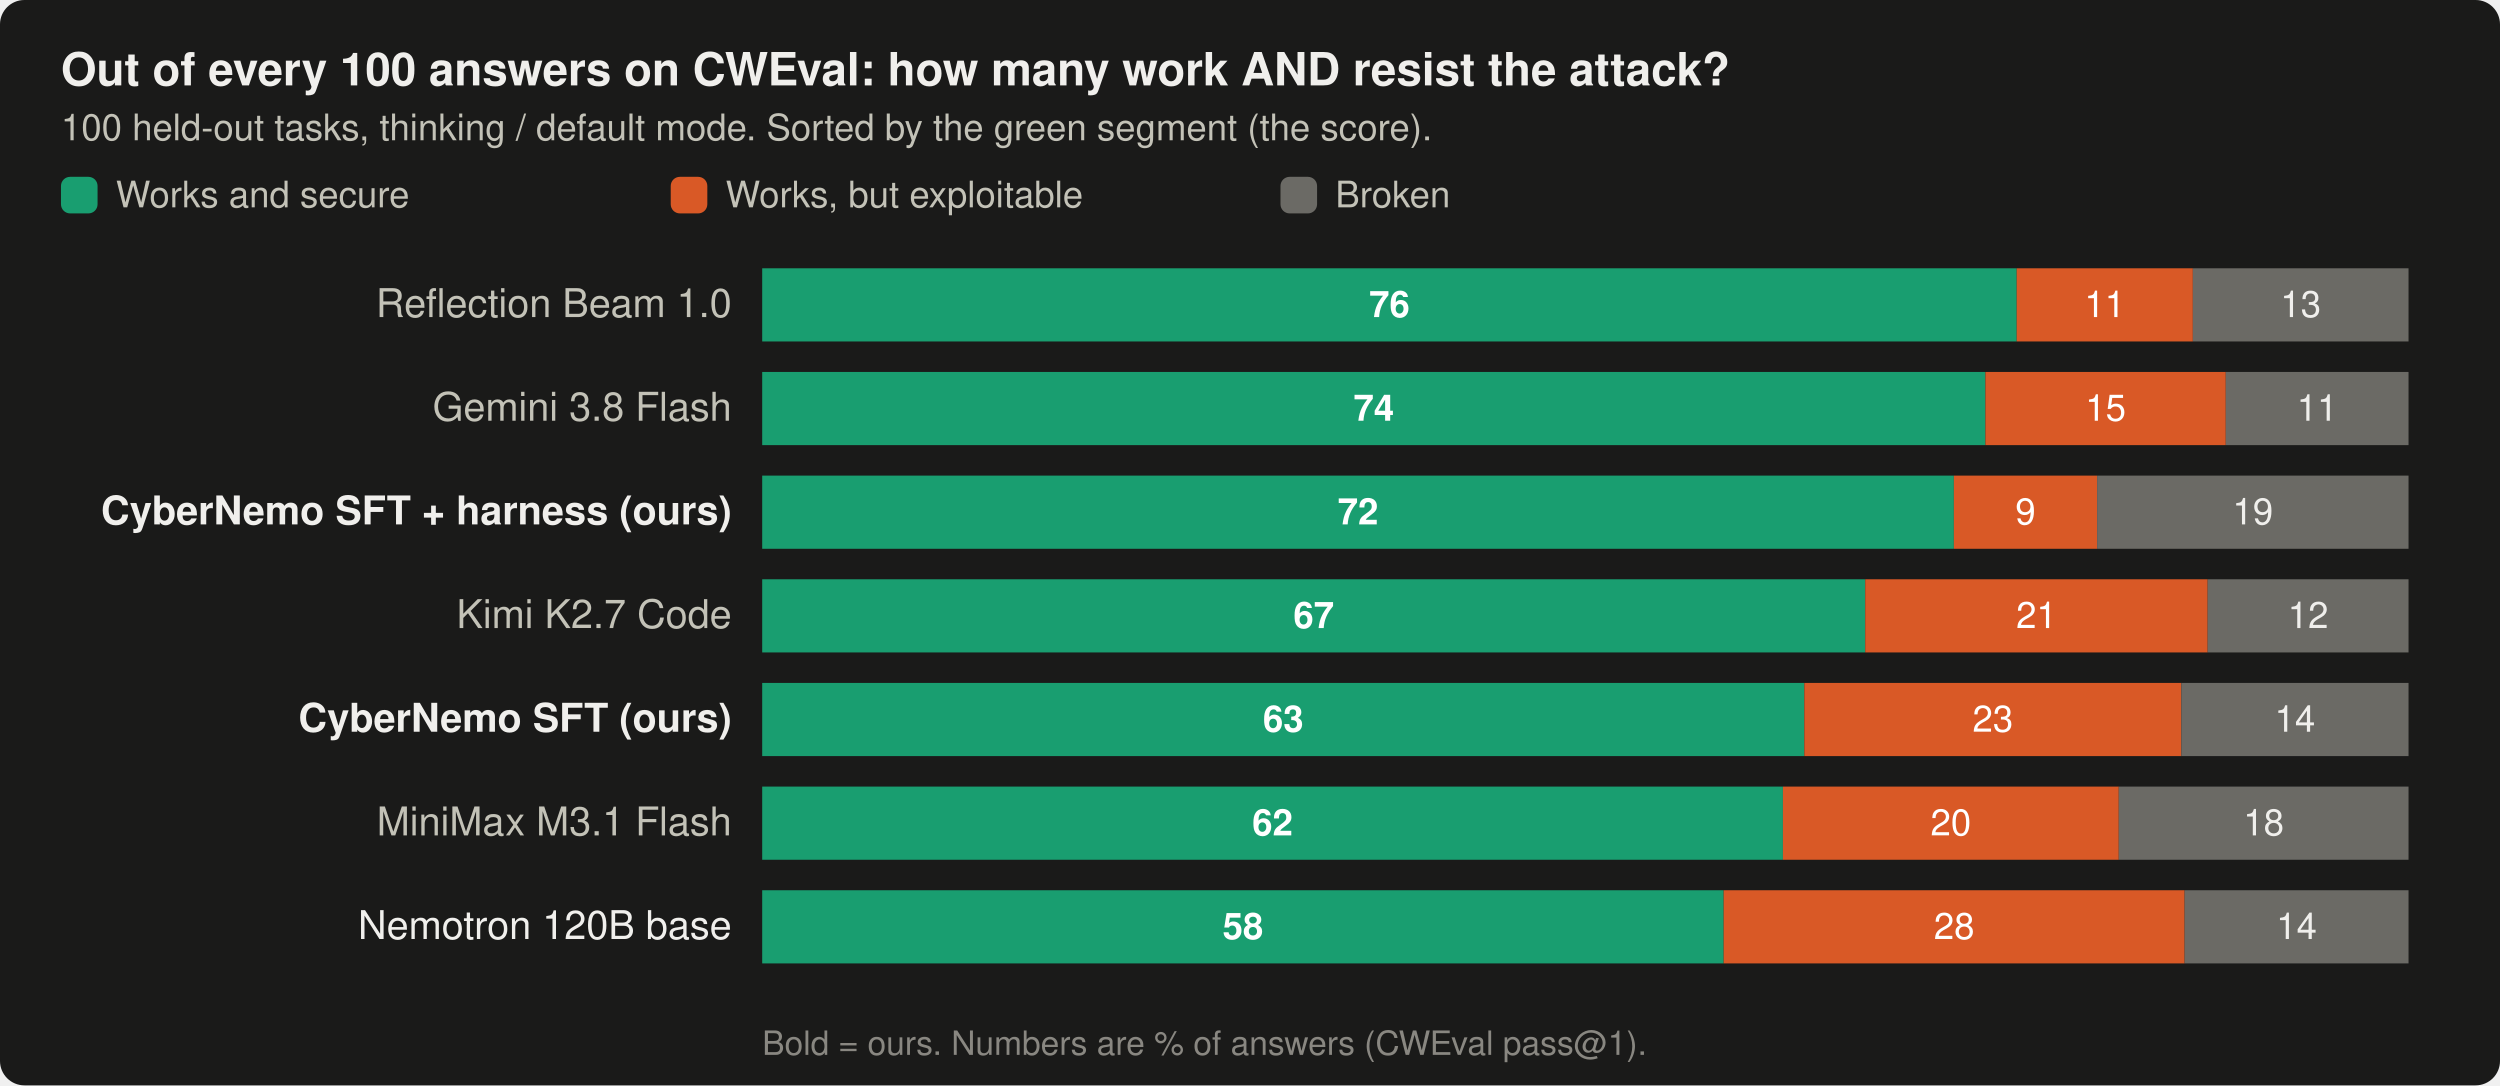
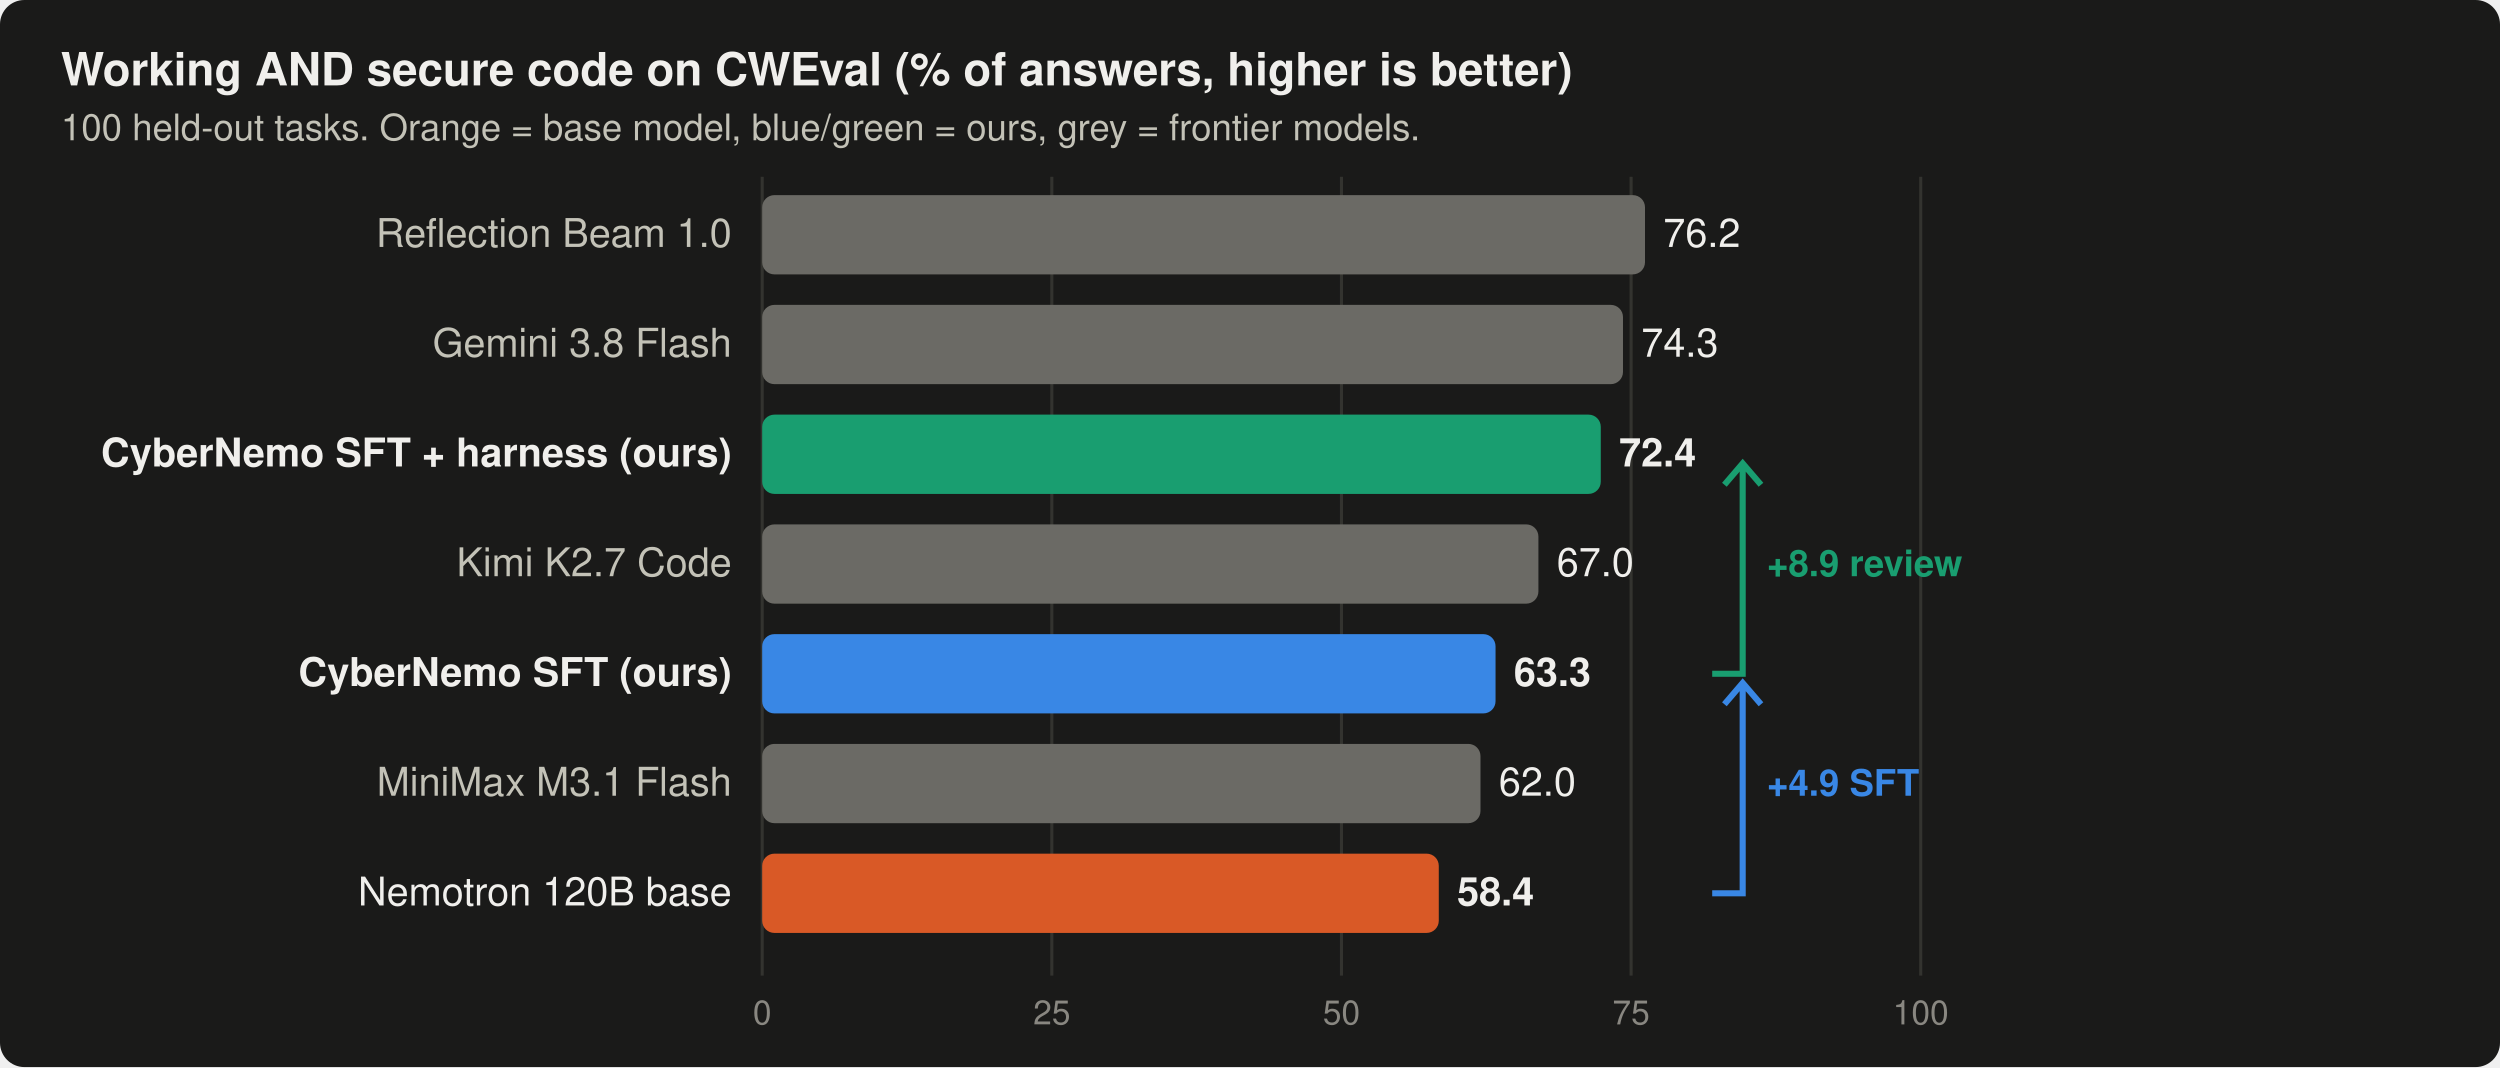
- <svg xmlns="http://www.w3.org/2000/svg" width="820" height="356" viewBox="0 0 820 356" font-family="-apple-system,Segoe UI,Helvetica,Arial,sans-serif">
-   <rect width="820" height="356" rx="8" fill="#1a1a19" />
-   <text x="20" y="28" font-size="15" font-weight="600" fill="#f0efec">Out of every 100 answers on CWEval: how many work AND resist the attack?</text>
-   <text x="20" y="46" font-size="12" fill="#c3c2b7">100 held-out tasks, thinking / default mode. Sorted by the green segment (the score).</text>
-   <rect x="20" y="58" width="12" height="12" rx="3" fill="#199e70" />
-   <text x="38" y="68" font-size="12" fill="#c3c2b7">Works and secure</text>
-   <rect x="220" y="58" width="12" height="12" rx="3" fill="#d95926" />
-   <text x="238" y="68" font-size="12" fill="#c3c2b7">Works, but exploitable</text>
-   <rect x="420" y="58" width="12" height="12" rx="3" fill="#6b6a65" />
-   <text x="438" y="68" font-size="12" fill="#c3c2b7">Broken</text>
-   <text x="240" y="104.0" font-size="13" fill="#c3c2b7" text-anchor="end" font-weight="400">Reflection Beam 1.0</text>
-   <rect x="250" y="88" width="411.48" height="24" fill="#199e70" />
-   <text x="455.74" y="104.0" font-size="12" font-weight="700" fill="#ffffff" text-anchor="middle">76</text>
-   <rect x="661.48" y="88" width="57.78" height="24" fill="#d95926" />
-   <text x="690.37" y="104.0" font-size="12" font-weight="400" fill="#ffffff" text-anchor="middle">11</text>
-   <rect x="719.26" y="88" width="70.74" height="24" fill="#6b6a65" />
-   <text x="754.63" y="104.0" font-size="12" font-weight="400" fill="#f0efec" text-anchor="middle">13</text>
-   <text x="240" y="138.0" font-size="13" fill="#c3c2b7" text-anchor="end" font-weight="400">Gemini 3.8 Flash</text>
-   <rect x="250" y="122" width="401.22" height="24" fill="#199e70" />
-   <text x="450.61" y="138.0" font-size="12" font-weight="700" fill="#ffffff" text-anchor="middle">74</text>
-   <rect x="651.22" y="122" width="78.84" height="24" fill="#d95926" />
-   <text x="690.64" y="138.0" font-size="12" font-weight="400" fill="#ffffff" text-anchor="middle">15</text>
-   <rect x="730.06" y="122" width="59.94" height="24" fill="#6b6a65" />
-   <text x="760.03" y="138.0" font-size="12" font-weight="400" fill="#f0efec" text-anchor="middle">11</text>
-   <text x="240" y="172.0" font-size="13" fill="#f0efec" text-anchor="end" font-weight="700">CyberNemo SFT + harness (ours)</text>
-   <rect x="250" y="156" width="390.868" height="24" fill="#199e70" />
-   <text x="445.434" y="172.0" font-size="12" font-weight="700" fill="#ffffff" text-anchor="middle">72</text>
-   <rect x="640.868" y="156" width="46.982" height="24" fill="#d95926" />
-   <text x="664.359" y="172.0" font-size="12" font-weight="400" fill="#ffffff" text-anchor="middle">9</text>
-   <rect x="687.85" y="156" width="102.15" height="24" fill="#6b6a65" />
-   <text x="738.925" y="172.0" font-size="12" font-weight="400" fill="#f0efec" text-anchor="middle">19</text>
-   <text x="240" y="206.0" font-size="13" fill="#c3c2b7" text-anchor="end" font-weight="400">Kimi K2.7 Code</text>
-   <rect x="250" y="190" width="361.8" height="24" fill="#199e70" />
-   <text x="430.9" y="206.0" font-size="12" font-weight="700" fill="#ffffff" text-anchor="middle">67</text>
-   <rect x="611.8" y="190" width="112.32" height="24" fill="#d95926" />
-   <text x="667.96" y="206.0" font-size="12" font-weight="400" fill="#ffffff" text-anchor="middle">21</text>
-   <rect x="724.12" y="190" width="65.88" height="24" fill="#6b6a65" />
-   <text x="757.06" y="206.0" font-size="12" font-weight="400" fill="#f0efec" text-anchor="middle">12</text>
-   <text x="240" y="240.0" font-size="13" fill="#f0efec" text-anchor="end" font-weight="700">CyberNemo SFT (ours)</text>
-   <rect x="250" y="224" width="341.82" height="24" fill="#199e70" />
-   <text x="420.91" y="240.0" font-size="12" font-weight="700" fill="#ffffff" text-anchor="middle">63</text>
-   <rect x="591.82" y="224" width="123.66" height="24" fill="#d95926" />
-   <text x="653.65" y="240.0" font-size="12" font-weight="400" fill="#ffffff" text-anchor="middle">23</text>
-   <rect x="715.48" y="224" width="74.52" height="24" fill="#6b6a65" />
-   <text x="752.74" y="240.0" font-size="12" font-weight="400" fill="#f0efec" text-anchor="middle">14</text>
-   <text x="240" y="274.0" font-size="13" fill="#c3c2b7" text-anchor="end" font-weight="400">MiniMax M3.1 Flash</text>
-   <rect x="250" y="258" width="334.8" height="24" fill="#199e70" />
-   <text x="417.4" y="274.0" font-size="12" font-weight="700" fill="#ffffff" text-anchor="middle">62</text>
-   <rect x="584.8" y="258" width="110.16" height="24" fill="#d95926" />
-   <text x="639.88" y="274.0" font-size="12" font-weight="400" fill="#ffffff" text-anchor="middle">20</text>
-   <rect x="694.96" y="258" width="95.04" height="24" fill="#6b6a65" />
-   <text x="742.48" y="274.0" font-size="12" font-weight="400" fill="#f0efec" text-anchor="middle">18</text>
-   <text x="240" y="308.0" font-size="13" fill="#f0efec" text-anchor="end" font-weight="400">Nemotron 120B base</text>
-   <rect x="250" y="292" width="315.36" height="24" fill="#199e70" />
-   <text x="407.68" y="308.0" font-size="12" font-weight="700" fill="#ffffff" text-anchor="middle">58</text>
-   <rect x="565.36" y="292" width="151.2" height="24" fill="#d95926" />
-   <text x="640.96" y="308.0" font-size="12" font-weight="400" fill="#ffffff" text-anchor="middle">28</text>
-   <rect x="716.56" y="292" width="73.44" height="24" fill="#6b6a65" />
-   <text x="753.28" y="308.0" font-size="12" font-weight="400" fill="#f0efec" text-anchor="middle">14</text>
-   <text x="250" y="346" font-size="11" fill="#898781">Bold = ours. Numbers are % of answers (CWEval pass@1).</text>
+ <svg xmlns="http://www.w3.org/2000/svg" width="820" height="350" viewBox="0 0 820 350" font-family="-apple-system,Segoe UI,Helvetica,Arial,sans-serif">
+   <rect width="820" height="350" rx="8" fill="#1a1a19" />
+   <text x="20" y="28" font-size="15" font-weight="600" fill="#f0efec">Working AND secure code on CWEval (% of answers, higher is better)</text>
+   <text x="20" y="46" font-size="12" fill="#c3c2b7">100 held-out tasks. Orange = base model, blue/green = ours, grey = frontier models.</text>
+   <line x1="250.0" y1="58" x2="250.0" y2="320" stroke="#33332f" />
+   <text x="250.0" y="336" font-size="11" fill="#898781" text-anchor="middle">0</text>
+   <line x1="345.0" y1="58" x2="345.0" y2="320" stroke="#33332f" />
+   <text x="345.0" y="336" font-size="11" fill="#898781" text-anchor="middle">25</text>
+   <line x1="440.0" y1="58" x2="440.0" y2="320" stroke="#33332f" />
+   <text x="440.0" y="336" font-size="11" fill="#898781" text-anchor="middle">50</text>
+   <line x1="535.0" y1="58" x2="535.0" y2="320" stroke="#33332f" />
+   <text x="535.0" y="336" font-size="11" fill="#898781" text-anchor="middle">75</text>
+   <line x1="630.0" y1="58" x2="630.0" y2="320" stroke="#33332f" />
+   <text x="630.0" y="336" font-size="11" fill="#898781" text-anchor="middle">100</text>
+   <text x="240" y="81.0" font-size="13" fill="#c3c2b7" text-anchor="end" font-weight="400">Reflection Beam 1.0</text>
+   <rect x="250" y="64" width="289.56" height="26" rx="4" fill="#6b6a65" />
+   <text x="545.56" y="81.0" font-size="13" font-weight="400" fill="#f0efec">76.2</text>
+   <text x="240" y="117.0" font-size="13" fill="#c3c2b7" text-anchor="end" font-weight="400">Gemini 3.8 Flash</text>
+   <rect x="250" y="100" width="282.34" height="26" rx="4" fill="#6b6a65" />
+   <text x="538.34" y="117.0" font-size="13" font-weight="400" fill="#f0efec">74.3</text>
+   <text x="240" y="153.0" font-size="13" fill="#f0efec" text-anchor="end" font-weight="700">CyberNemo SFT + harness (ours)</text>
+   <rect x="250" y="136" width="275.055" height="26" rx="4" fill="#199e70" />
+   <text x="531.055" y="153.0" font-size="13" font-weight="700" fill="#f0efec">72.4</text>
+   <text x="240" y="189.0" font-size="13" fill="#c3c2b7" text-anchor="end" font-weight="400">Kimi K2.7 Code</text>
+   <rect x="250" y="172" width="254.6" height="26" rx="4" fill="#6b6a65" />
+   <text x="510.6" y="189.0" font-size="13" font-weight="400" fill="#f0efec">67.0</text>
+   <text x="240" y="225.0" font-size="13" fill="#f0efec" text-anchor="end" font-weight="700">CyberNemo SFT (ours)</text>
+   <rect x="250" y="208" width="240.54" height="26" rx="4" fill="#3987e5" />
+   <text x="496.54" y="225.0" font-size="13" font-weight="700" fill="#f0efec">63.3</text>
+   <text x="240" y="261.0" font-size="13" fill="#c3c2b7" text-anchor="end" font-weight="400">MiniMax M3.1 Flash</text>
+   <rect x="250" y="244" width="235.6" height="26" rx="4" fill="#6b6a65" />
+   <text x="491.6" y="261.0" font-size="13" font-weight="400" fill="#f0efec">62.0</text>
+   <text x="240" y="297.0" font-size="13" fill="#f0efec" text-anchor="end" font-weight="400">Nemotron 120B base</text>
+   <rect x="250" y="280" width="221.92" height="26" rx="4" fill="#d95926" />
+   <text x="477.92" y="297.0" font-size="13" font-weight="700" fill="#f0efec">58.4</text>
+   <path d="M561.6,293.0 H571.6 V225.0 M565.6,231.0 L571.6,224.0 L577.6,231.0" fill="none" stroke="#3987e5" stroke-width="2" />
+   <text x="579.6" y="261.0" font-size="12" font-weight="600" fill="#3987e5">+4.9 SFT</text>
+   <path d="M561.6,221.0 H571.6 V153.0 M565.6,159.0 L571.6,152.0 L577.6,159.0" fill="none" stroke="#199e70" stroke-width="2" />
+   <text x="579.6" y="189.0" font-size="12" font-weight="600" fill="#199e70">+8.9 review</text>
</svg>
